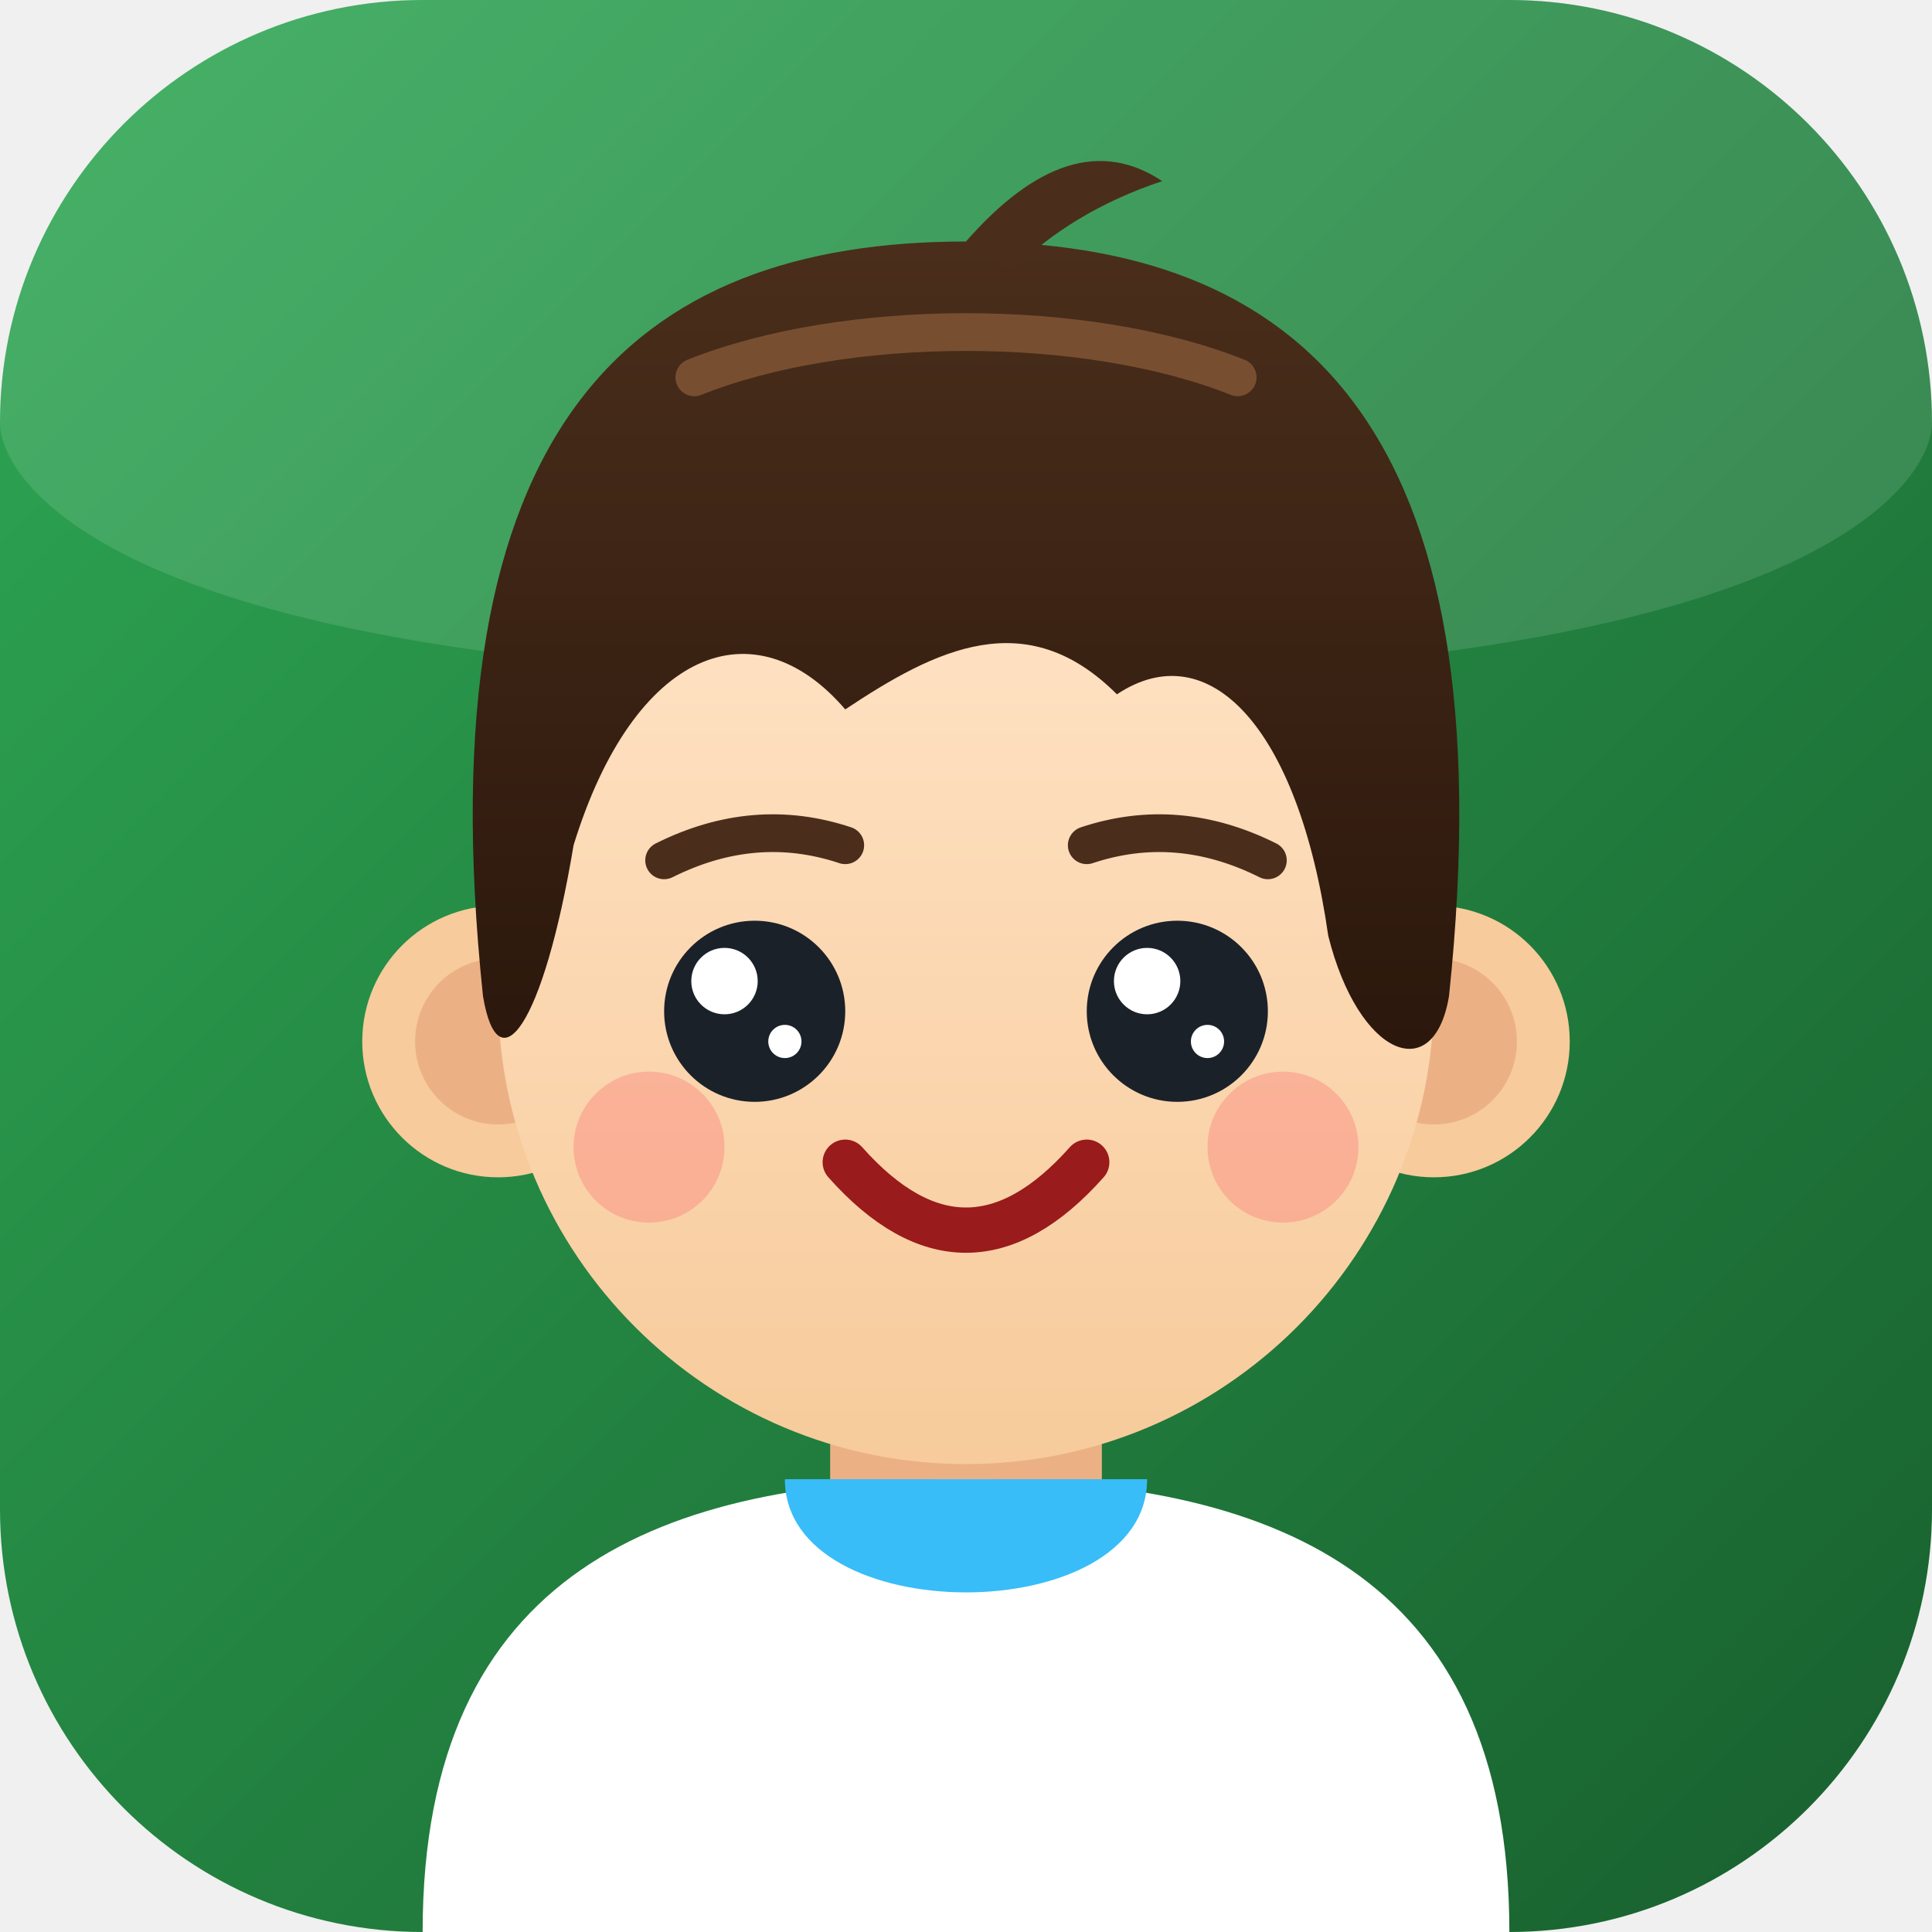
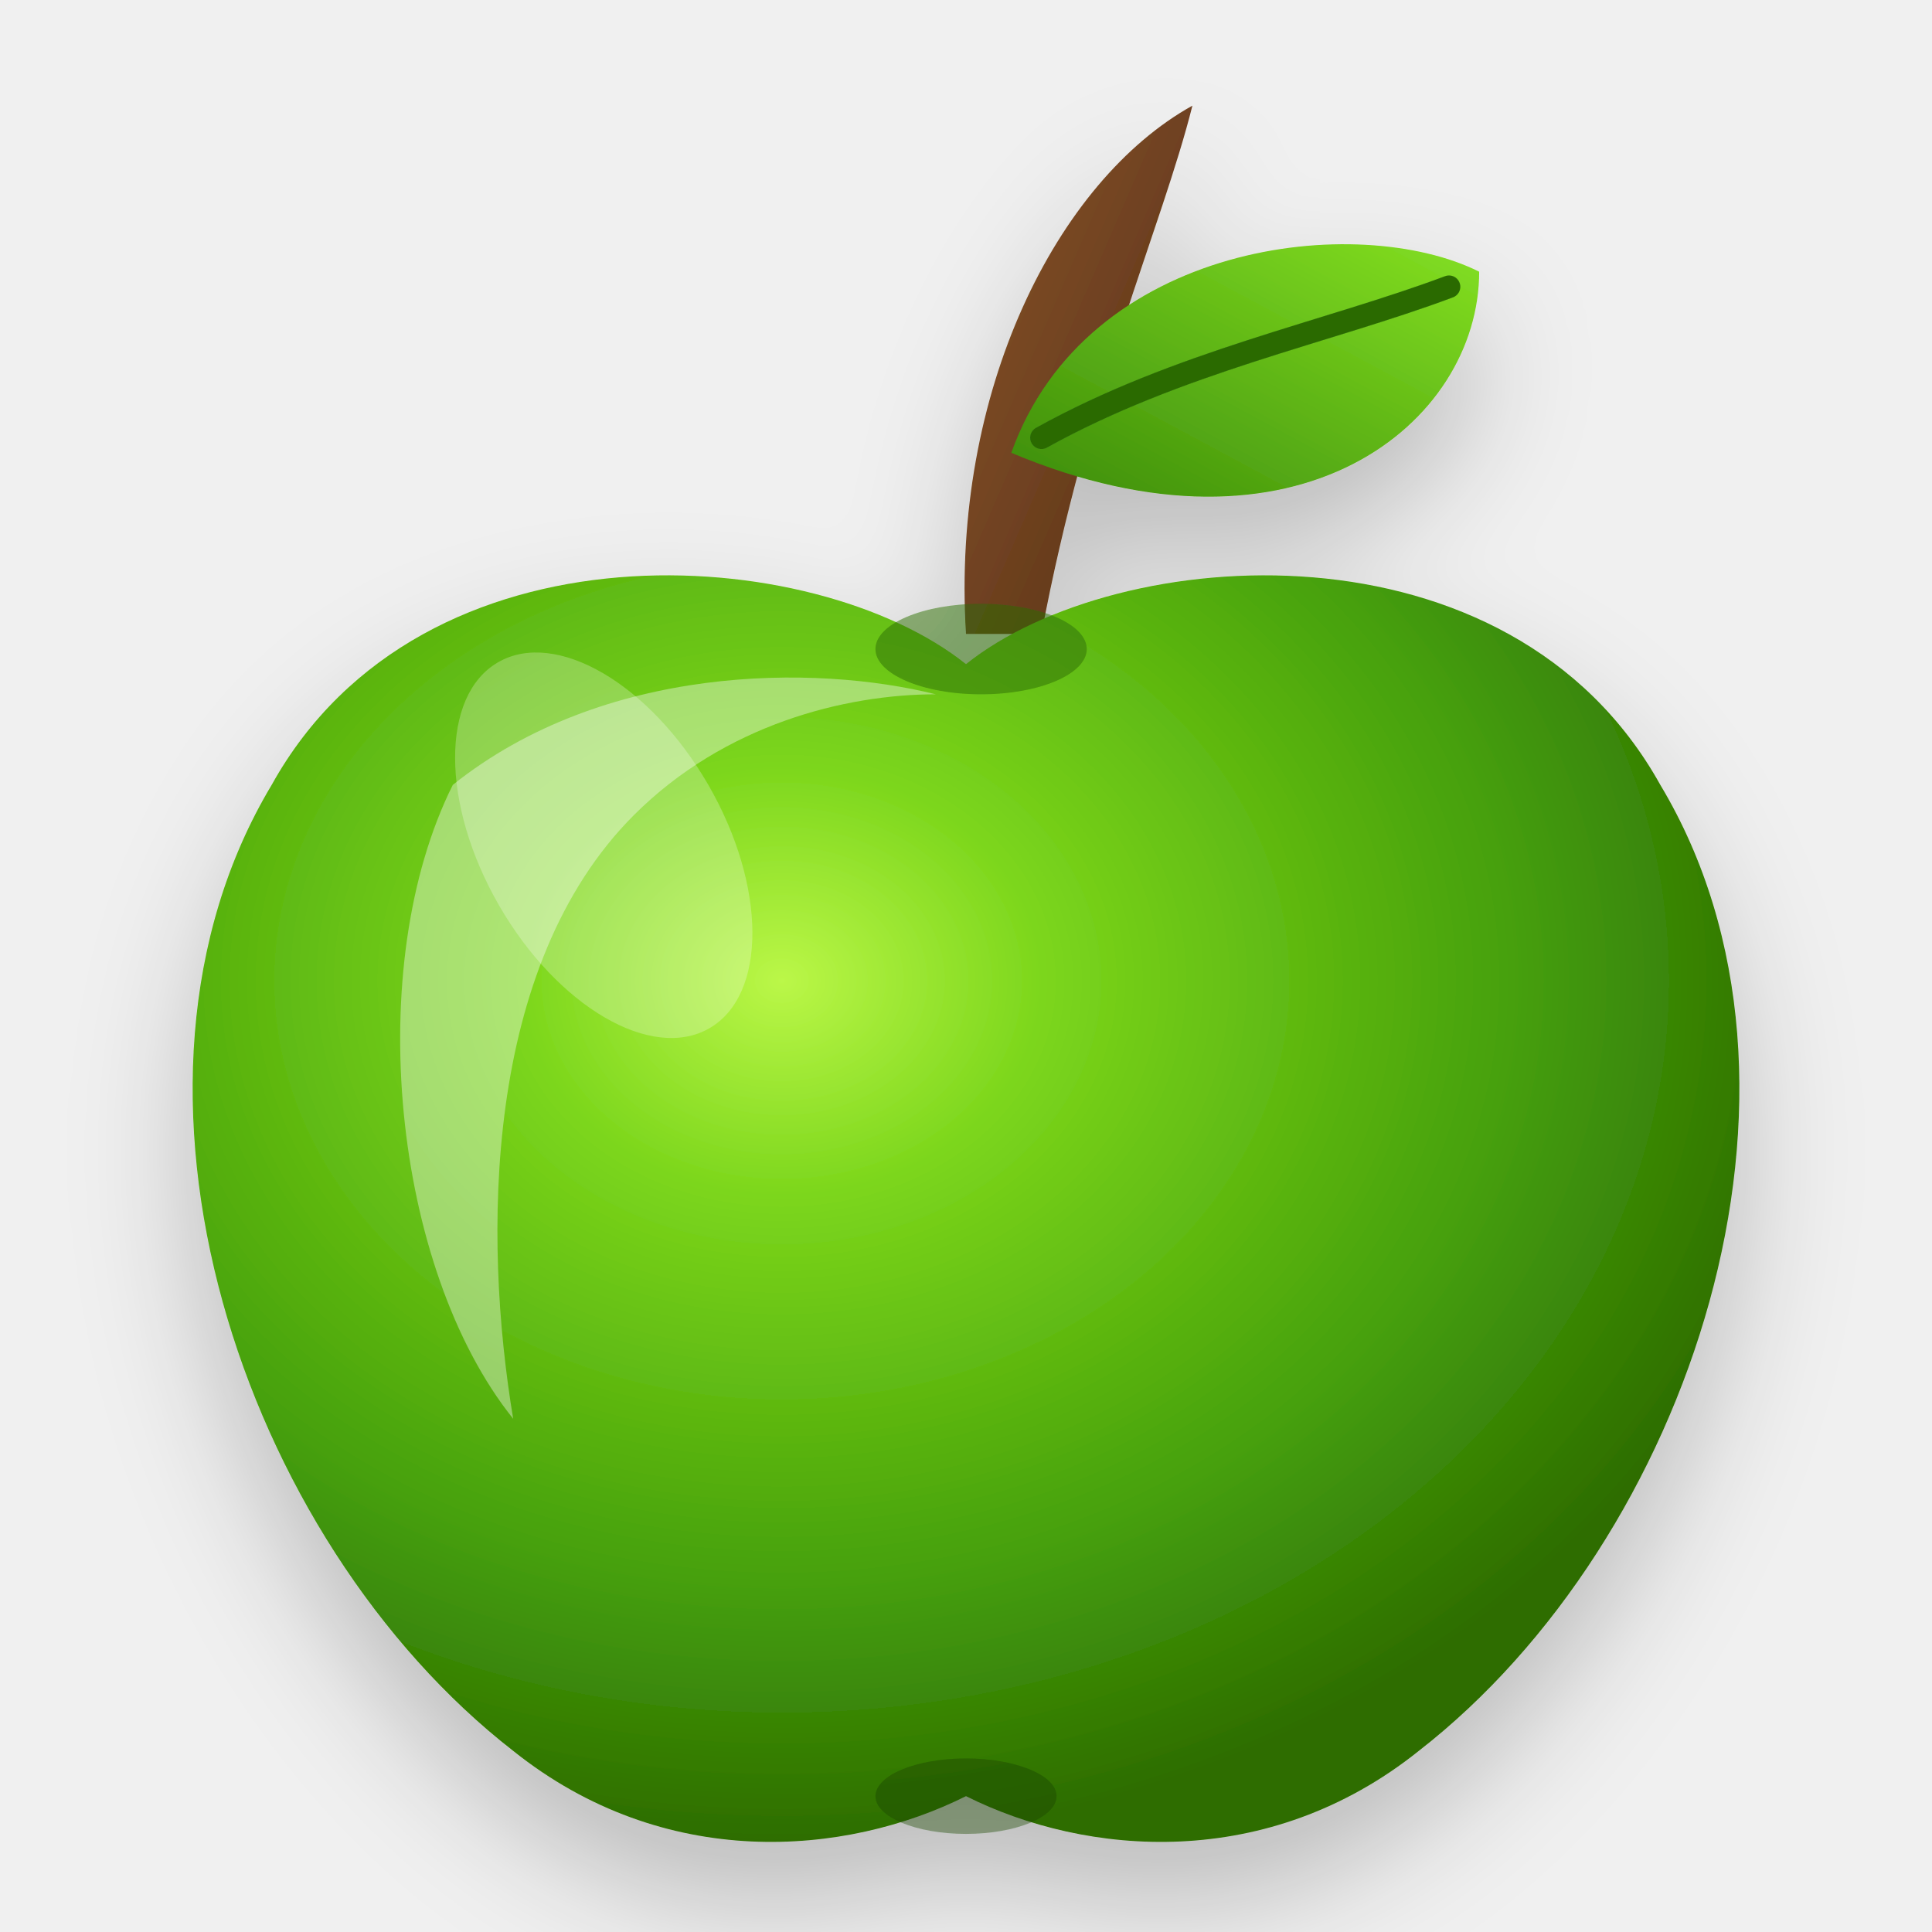
<svg xmlns="http://www.w3.org/2000/svg" viewBox="0 0 128 128">
  <defs>
-     <linearGradient id="bg1" x1="0%" y1="0%" x2="100%" y2="100%">
-       <stop offset="0%" stop-color="#2ea854" />
-       <stop offset="100%" stop-color="#185f2e" />
+     <radialGradient id="appleGrad1" cx="38%" cy="32%" r="68%">
+       <stop offset="0%" stop-color="#bbf748" />
+       <stop offset="25%" stop-color="#7cd61c" />
+       <stop offset="70%" stop-color="#46a008" />
+       <stop offset="100%" stop-color="#2d6d05" />
+     </radialGradient>
+     <linearGradient id="leafGrad1" x1="0%" y1="100%" x2="100%" y2="0%">
+       <stop offset="0%" stop-color="#3b8b0a" />
+       <stop offset="100%" stop-color="#84e022" />
    </linearGradient>
-     <linearGradient id="skin1" x1="0%" y1="0%" x2="0%" y2="100%">
-       <stop offset="0%" stop-color="#ffe3c6" />
-       <stop offset="100%" stop-color="#f7cb9b" />
+     <linearGradient id="stemGrad1" x1="0%" y1="0%" x2="100%" y2="100%">
+       <stop offset="0%" stop-color="#8a532b" />
+       <stop offset="100%" stop-color="#543015" />
    </linearGradient>
-     <linearGradient id="hairGrad1" x1="0%" y1="0%" x2="0%" y2="100%">
-       <stop offset="0%" stop-color="#4a2e1b" />
-       <stop offset="100%" stop-color="#2b170c" />
-     </linearGradient>
+     <filter id="drop" x="-10%" y="-10%" width="120%" height="130%">
+       <feDropShadow dx="0" dy="4" stdDeviation="4" flood-color="#000000" flood-opacity="0.22" />
+     </filter>
  </defs>
-   <rect width="128" height="128" rx="28" fill="url(#bg1)" />
-   <path d="M 0 28 C 0 12.5 12.5 0 28 0 L 100 0 C 115.5 0 128 12.5 128 28 C 128 32 120 45 64 45 C 8 45 0 32 0 28 Z" fill="#ffffff" fill-opacity="0.12" />
-   <rect x="55" y="86" width="18" height="16" rx="4" fill="#ebb185" />
-   <path d="M 28 128 C 28 104 44 98 64 98 C 84 98 100 104 100 128 Z" fill="#ffffff" />
-   <path d="M 52 98 C 52 108 76 108 76 98 Z" fill="#38bdf8" />
-   <circle cx="33" cy="69" r="9" fill="#f7cb9b" />
-   <circle cx="33" cy="69" r="5.5" fill="#ebb185" />
-   <circle cx="95" cy="69" r="9" fill="#f7cb9b" />
-   <circle cx="95" cy="69" r="5.5" fill="#ebb185" />
-   <circle cx="64" cy="66" r="31" fill="url(#skin1)" />
-   <path d="M 32 66             C 28 28 42 16 64 16             C 86 16 100 28 96 66             C 95 72 90 70 88 62             C 86 48 80 42 74 46             C 68 40 62 43 56 47             C 50 40 42 43 38 56             C 36 68 33 72 32 66 Z" fill="url(#hairGrad1)" />
-   <path d="M 64 16 Q 71 8 77 12 Q 71 14 67 18 Z" fill="#4a2e1b" />
-   <path d="M 46 25 C 56 21 72 21 82 25" fill="none" stroke="#784e31" stroke-width="2.5" stroke-linecap="round" />
-   <path d="M 44 57 Q 50 54 56 56" fill="none" stroke="#4a2e1b" stroke-width="2.5" stroke-linecap="round" />
-   <path d="M 72 56 Q 78 54 84 57" fill="none" stroke="#4a2e1b" stroke-width="2.5" stroke-linecap="round" />
-   <circle cx="50" cy="67" r="6" fill="#1b2129" />
-   <circle cx="78" cy="67" r="6" fill="#1b2129" />
-   <circle cx="48" cy="65" r="2.2" fill="#ffffff" />
-   <circle cx="76" cy="65" r="2.2" fill="#ffffff" />
-   <circle cx="52" cy="69" r="1.1" fill="#ffffff" />
-   <circle cx="80" cy="69" r="1.1" fill="#ffffff" />
-   <circle cx="43" cy="76" r="5" fill="#f87171" fill-opacity="0.35" />
-   <circle cx="85" cy="76" r="5" fill="#f87171" fill-opacity="0.35" />
-   <path d="M 56 77 Q 64 86 72 77" fill="none" stroke="#991b1b" stroke-width="3" stroke-linecap="round" />
+   <g filter="url(#drop)">
+     <path d="M 64 42 C 63 26 70 12 79 7 C 77 15 72 26 69 42 Z" fill="url(#stemGrad1)" />
+     <path d="M 67 30 C 72 16 90 14 98 18 C 98 28 86 38 67 30 Z" fill="url(#leafGrad1)" />
+     <path d="M 69 29 C 78 24 88 22 96 19" fill="none" stroke="#2b6b06" stroke-width="1.5" stroke-linecap="round" />
+     <path d="M 64 44               C 54 36 28 34 18 52               C 6 72 16 102 34 116               C 44 124 56 123 64 119               C 72 123 84 124 94 116               C 112 102 122 72 110 52               C 100 34 74 36 64 44 Z" fill="url(#appleGrad1)" />
+     <path d="M 30 52 C 24 64 26 84 34 94 C 32 82 32 64 42 54 C 48 48 56 46 62 46 C 54 44 40 44 30 52 Z" fill="#ffffff" fill-opacity="0.38" />
+     <ellipse cx="40" cy="56" rx="8" ry="14" transform="rotate(-30 40 56)" fill="#ffffff" fill-opacity="0.25" />
+     <ellipse cx="64" cy="119" rx="6" ry="2.5" fill="#1b4203" fill-opacity="0.4" />
+     <ellipse cx="65" cy="43" rx="7" ry="3" fill="#2d6d05" fill-opacity="0.5" />
+   </g>
</svg>
